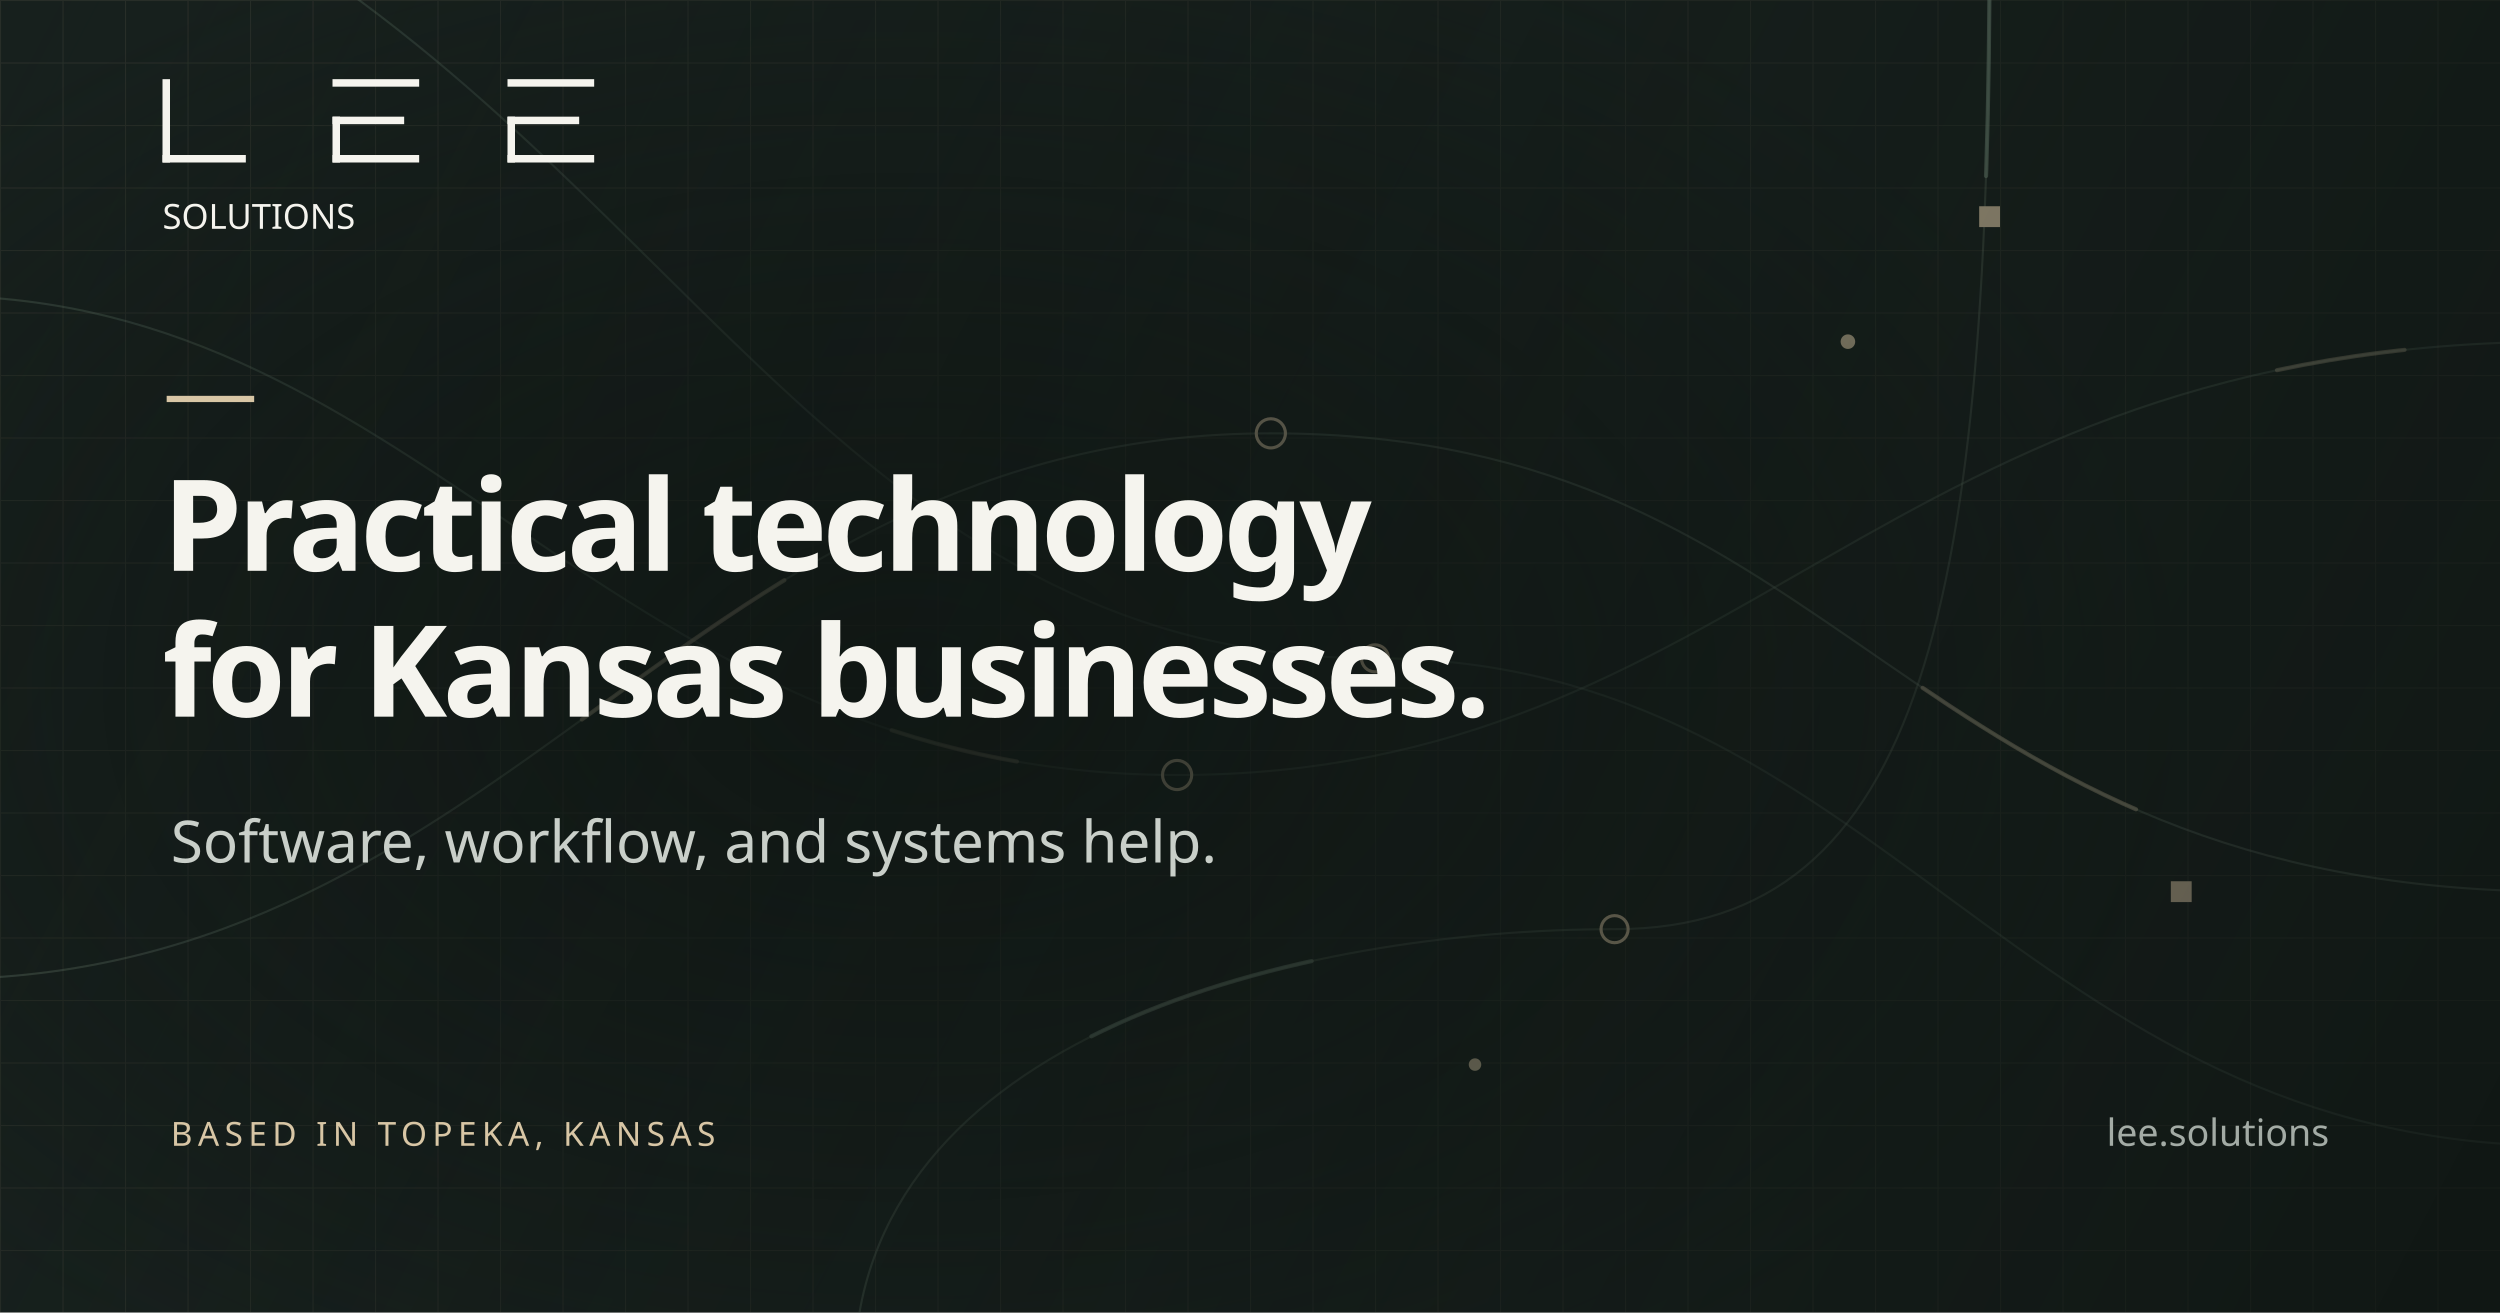
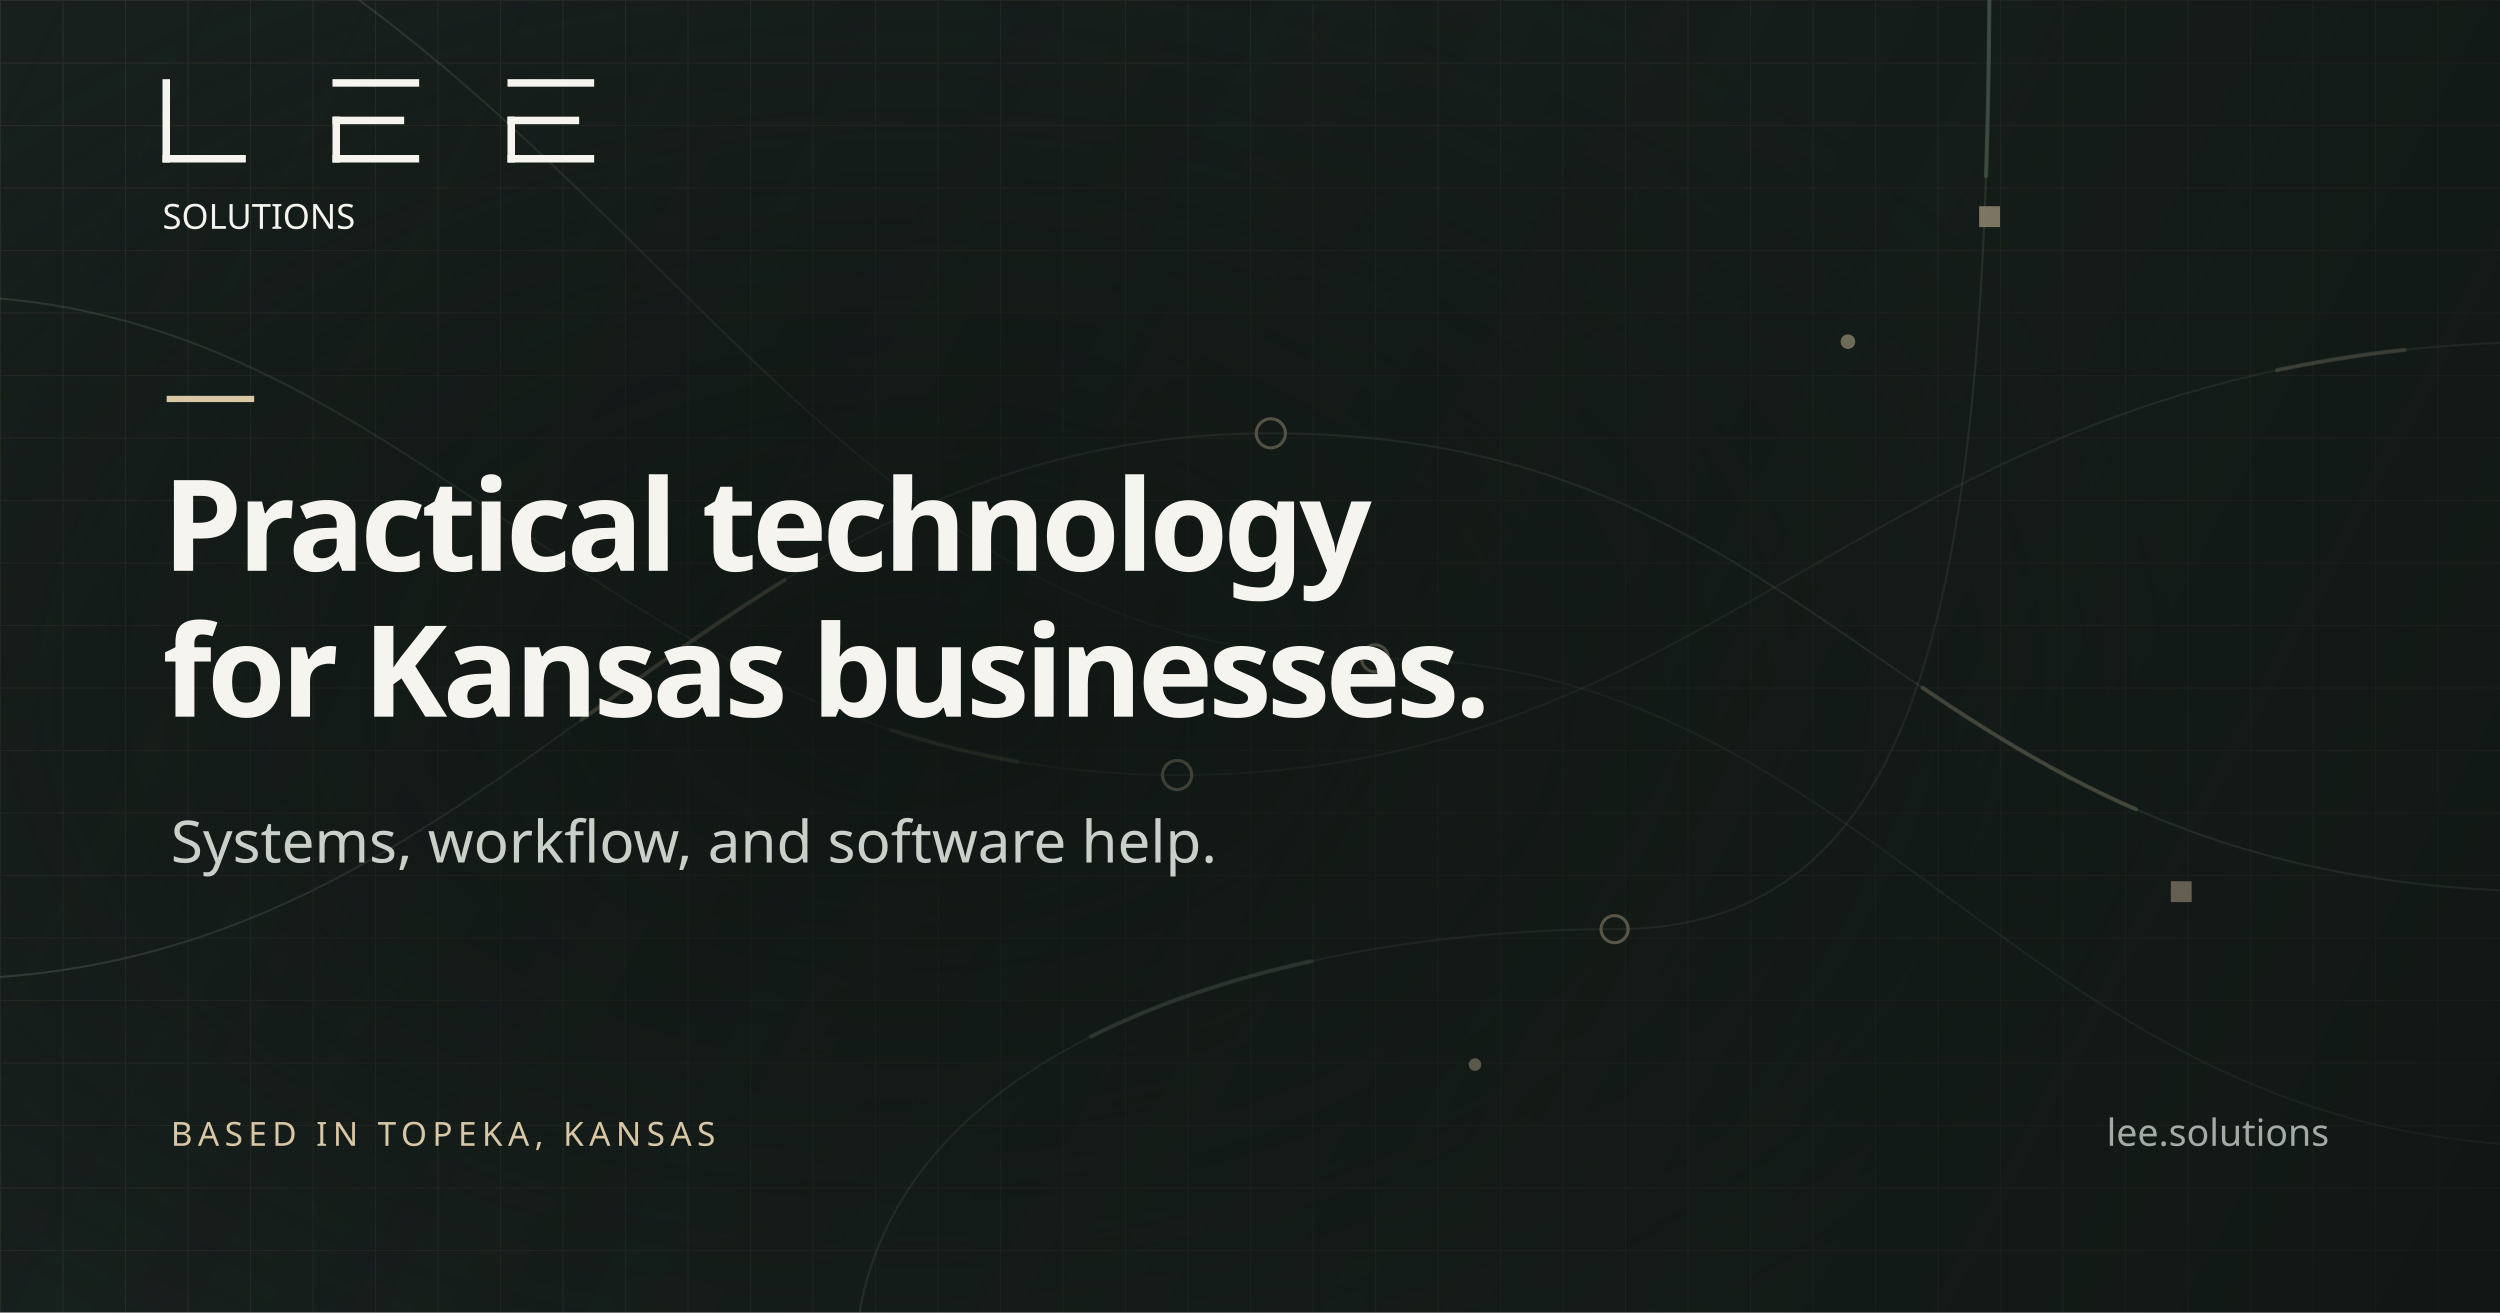
<svg xmlns="http://www.w3.org/2000/svg" width="1200" height="630" viewBox="0 0 1200 630" role="img" aria-labelledby="title description">
  <defs>
    <pattern id="grid" width="30" height="30" patternUnits="userSpaceOnUse">
      <path d="M30 0H0V30" fill="none" stroke="#D8C6A5" stroke-opacity="0.09" stroke-width="1" />
    </pattern>
    <radialGradient id="scrim" cx="0" cy="0" r="1" gradientTransform="translate(436 330) rotate(90) scale(395 620)" gradientUnits="userSpaceOnUse">
      <stop stop-color="#0D1310" stop-opacity="0.82" />
      <stop offset="0.74" stop-color="#0D1310" stop-opacity="0.24" />
      <stop offset="1" stop-color="#0D1310" stop-opacity="0" />
    </radialGradient>
    <linearGradient id="edge" x1="0" y1="0" x2="1200" y2="630" gradientUnits="userSpaceOnUse">
      <stop stop-color="#17201D" stop-opacity="0" />
      <stop offset="1" stop-color="#0D1310" stop-opacity="0.7" />
    </linearGradient>
  </defs>
  <rect width="1200" height="630" fill="#17201D" />
  <rect width="1200" height="630" fill="url(#grid)" />
  <g fill="none" stroke-linecap="round">
    <path d="M-30 470C245 470 330 208 610 208S910 428 1230 428" stroke="#829B88" stroke-opacity="0.34" />
    <path d="M-30 142C205 142 292 372 565 372S900 164 1230 164" stroke="#829B88" stroke-opacity="0.26" />
    <path d="M410 660C410 496 625 446 775 446S955 286 955-30" stroke="#829B88" stroke-opacity="0.3" />
    <path d="M1230 550C970 550 902 316 660 316S332 96 128-30" stroke="#829B88" stroke-opacity="0.22" />
    <path d="M-30 470C245 470 330 208 610 208S910 428 1230 428" stroke="#D8C6A5" stroke-opacity="0.54" stroke-width="2" stroke-dasharray="118 590" stroke-dashoffset="-340" />
    <path d="M-30 142C205 142 292 372 565 372S900 164 1230 164" stroke="#D8C6A5" stroke-opacity="0.4" stroke-width="2" stroke-dasharray="62 646" stroke-dashoffset="-510" />
    <path d="M410 660C410 496 625 446 775 446S955 286 955-30" stroke="#829B88" stroke-opacity="0.58" stroke-width="2" stroke-dasharray="112 596" stroke-dashoffset="-210" />
  </g>
  <g fill="#D8C6A5">
    <rect x="950" y="99" width="10" height="10" />
    <rect x="1042" y="423" width="10" height="10" />
    <circle cx="887" cy="164" r="3.5" />
    <circle cx="708" cy="511" r="3" />
  </g>
  <g fill="none" stroke="#D8C6A5" stroke-width="1.5">
    <circle cx="610" cy="208" r="7" />
    <circle cx="565" cy="372" r="7" />
    <circle cx="775" cy="446" r="6.5" />
    <circle cx="660" cy="316" r="6.5" />
  </g>
  <rect width="1200" height="630" fill="url(#scrim)" />
  <rect width="1200" height="630" fill="url(#edge)" />
  <g transform="translate(78,38) scale(0.4)">
    <g fill="#F5F4EE">
      <rect x="0" y="0" width="9" height="100" />
      <rect x="0" y="91" width="100" height="9" />
      <rect x="204" y="0" width="104" height="9" />
      <rect x="204" y="45" width="86" height="9" />
      <rect x="204" y="45" width="9" height="55" />
      <rect x="204" y="91" width="104" height="9" />
      <rect x="414" y="0" width="104" height="9" />
      <rect x="414" y="45" width="86" height="9" />
      <rect x="414" y="45" width="9" height="55" />
      <rect x="414" y="91" width="104" height="9" />
    </g>
    <text x="0" y="179.6" textLength="518" lengthAdjust="spacing" font-family="Archivo" font-variation-settings="'wdth' 112" font-weight="300" font-size="41.6" fill="#F5F4EE">SOLUTIONS</text>
  </g>
  <g>
    <rect x="80" y="190" width="42" height="3" fill="#D8C6A5" />
    <text x="78" y="274" fill="#F5F4EE" font-family="Archivo" font-variation-settings="'wdth' 112" font-size="61" font-weight="700" letter-spacing="-2.2">Practical technology</text>
    <text x="78" y="344" fill="#F5F4EE" font-family="Archivo" font-variation-settings="'wdth' 112" font-size="61" font-weight="700" letter-spacing="-2.2">for Kansas businesses.</text>
-     <text x="82" y="414" fill="#C9CFC9" font-family="Instrument Sans" font-size="28" font-weight="400">Software, workflow, and systems help.</text>
+     <text x="82" y="414" fill="#C9CFC9" font-family="Instrument Sans" font-size="28" font-weight="400">Systems, workflow, and software help.</text>
    <text x="82" y="550" fill="#D8C6A5" font-family="Space Mono" font-size="16" font-weight="400" letter-spacing="2.6">BASED IN TOPEKA, KANSAS</text>
    <text x="1118" y="550" fill="#A3ABA5" font-family="Instrument Sans" font-size="18" font-weight="500" text-anchor="end">lee.solutions</text>
  </g>
</svg>
